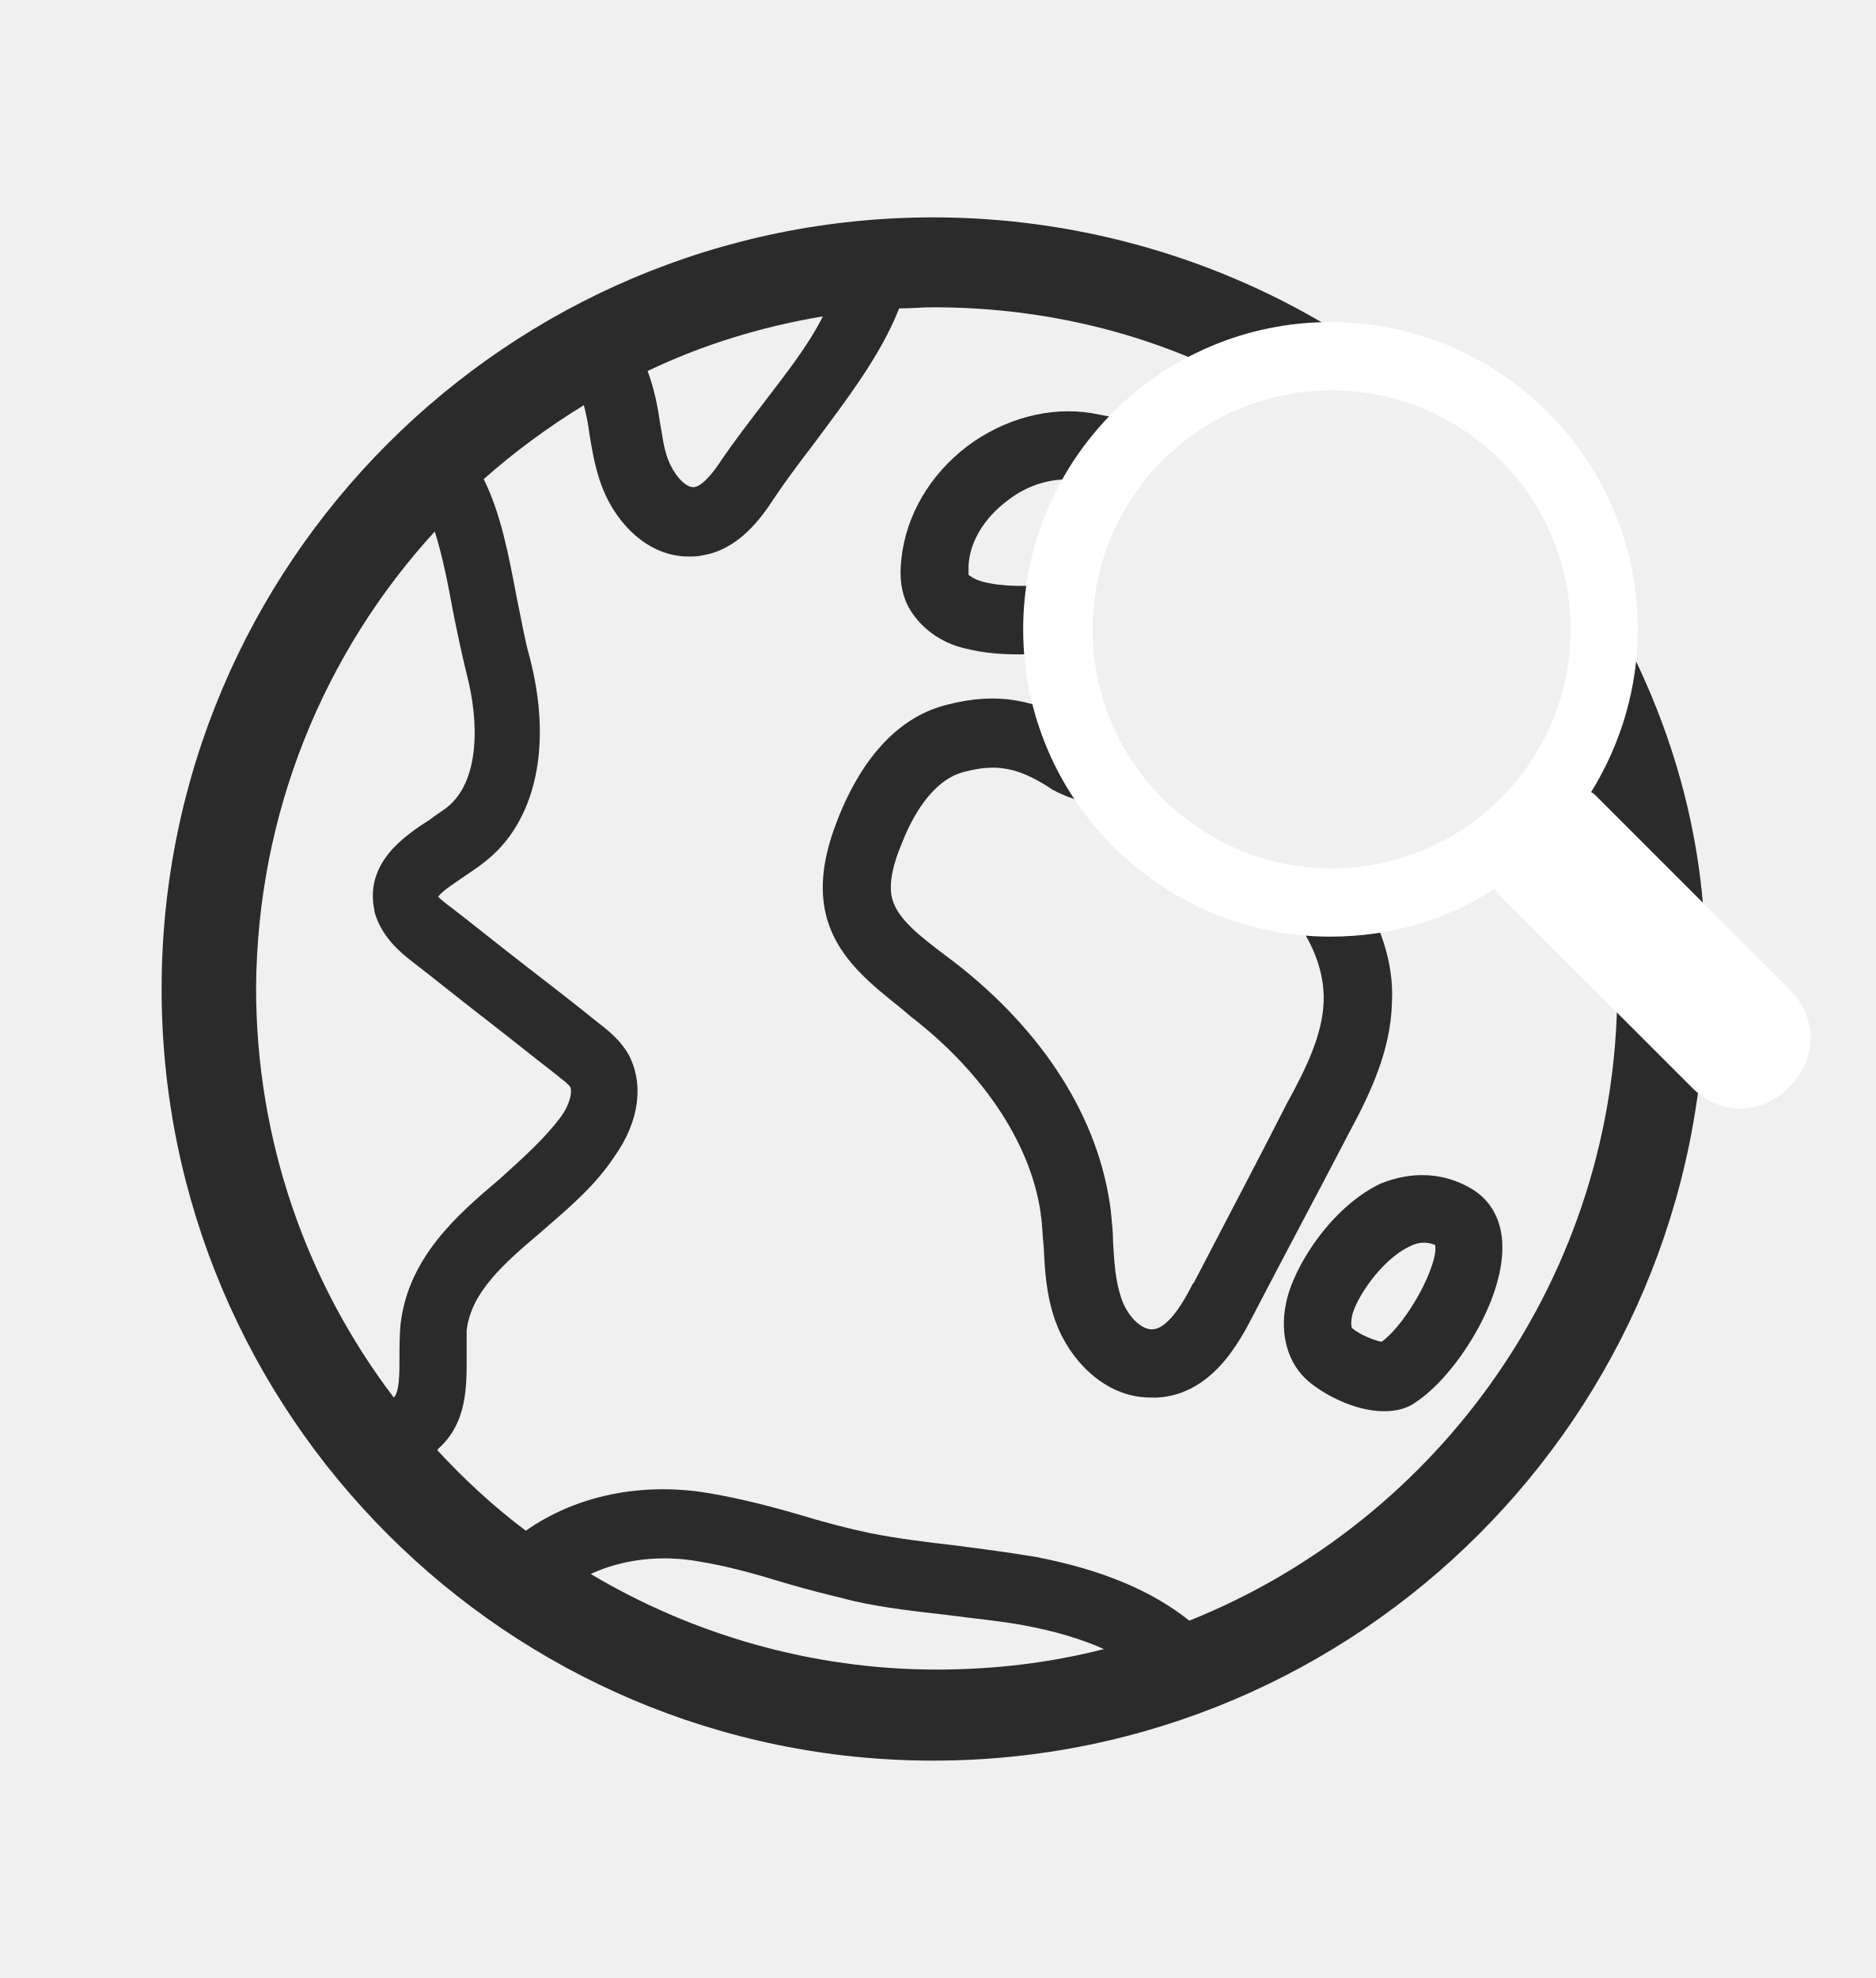
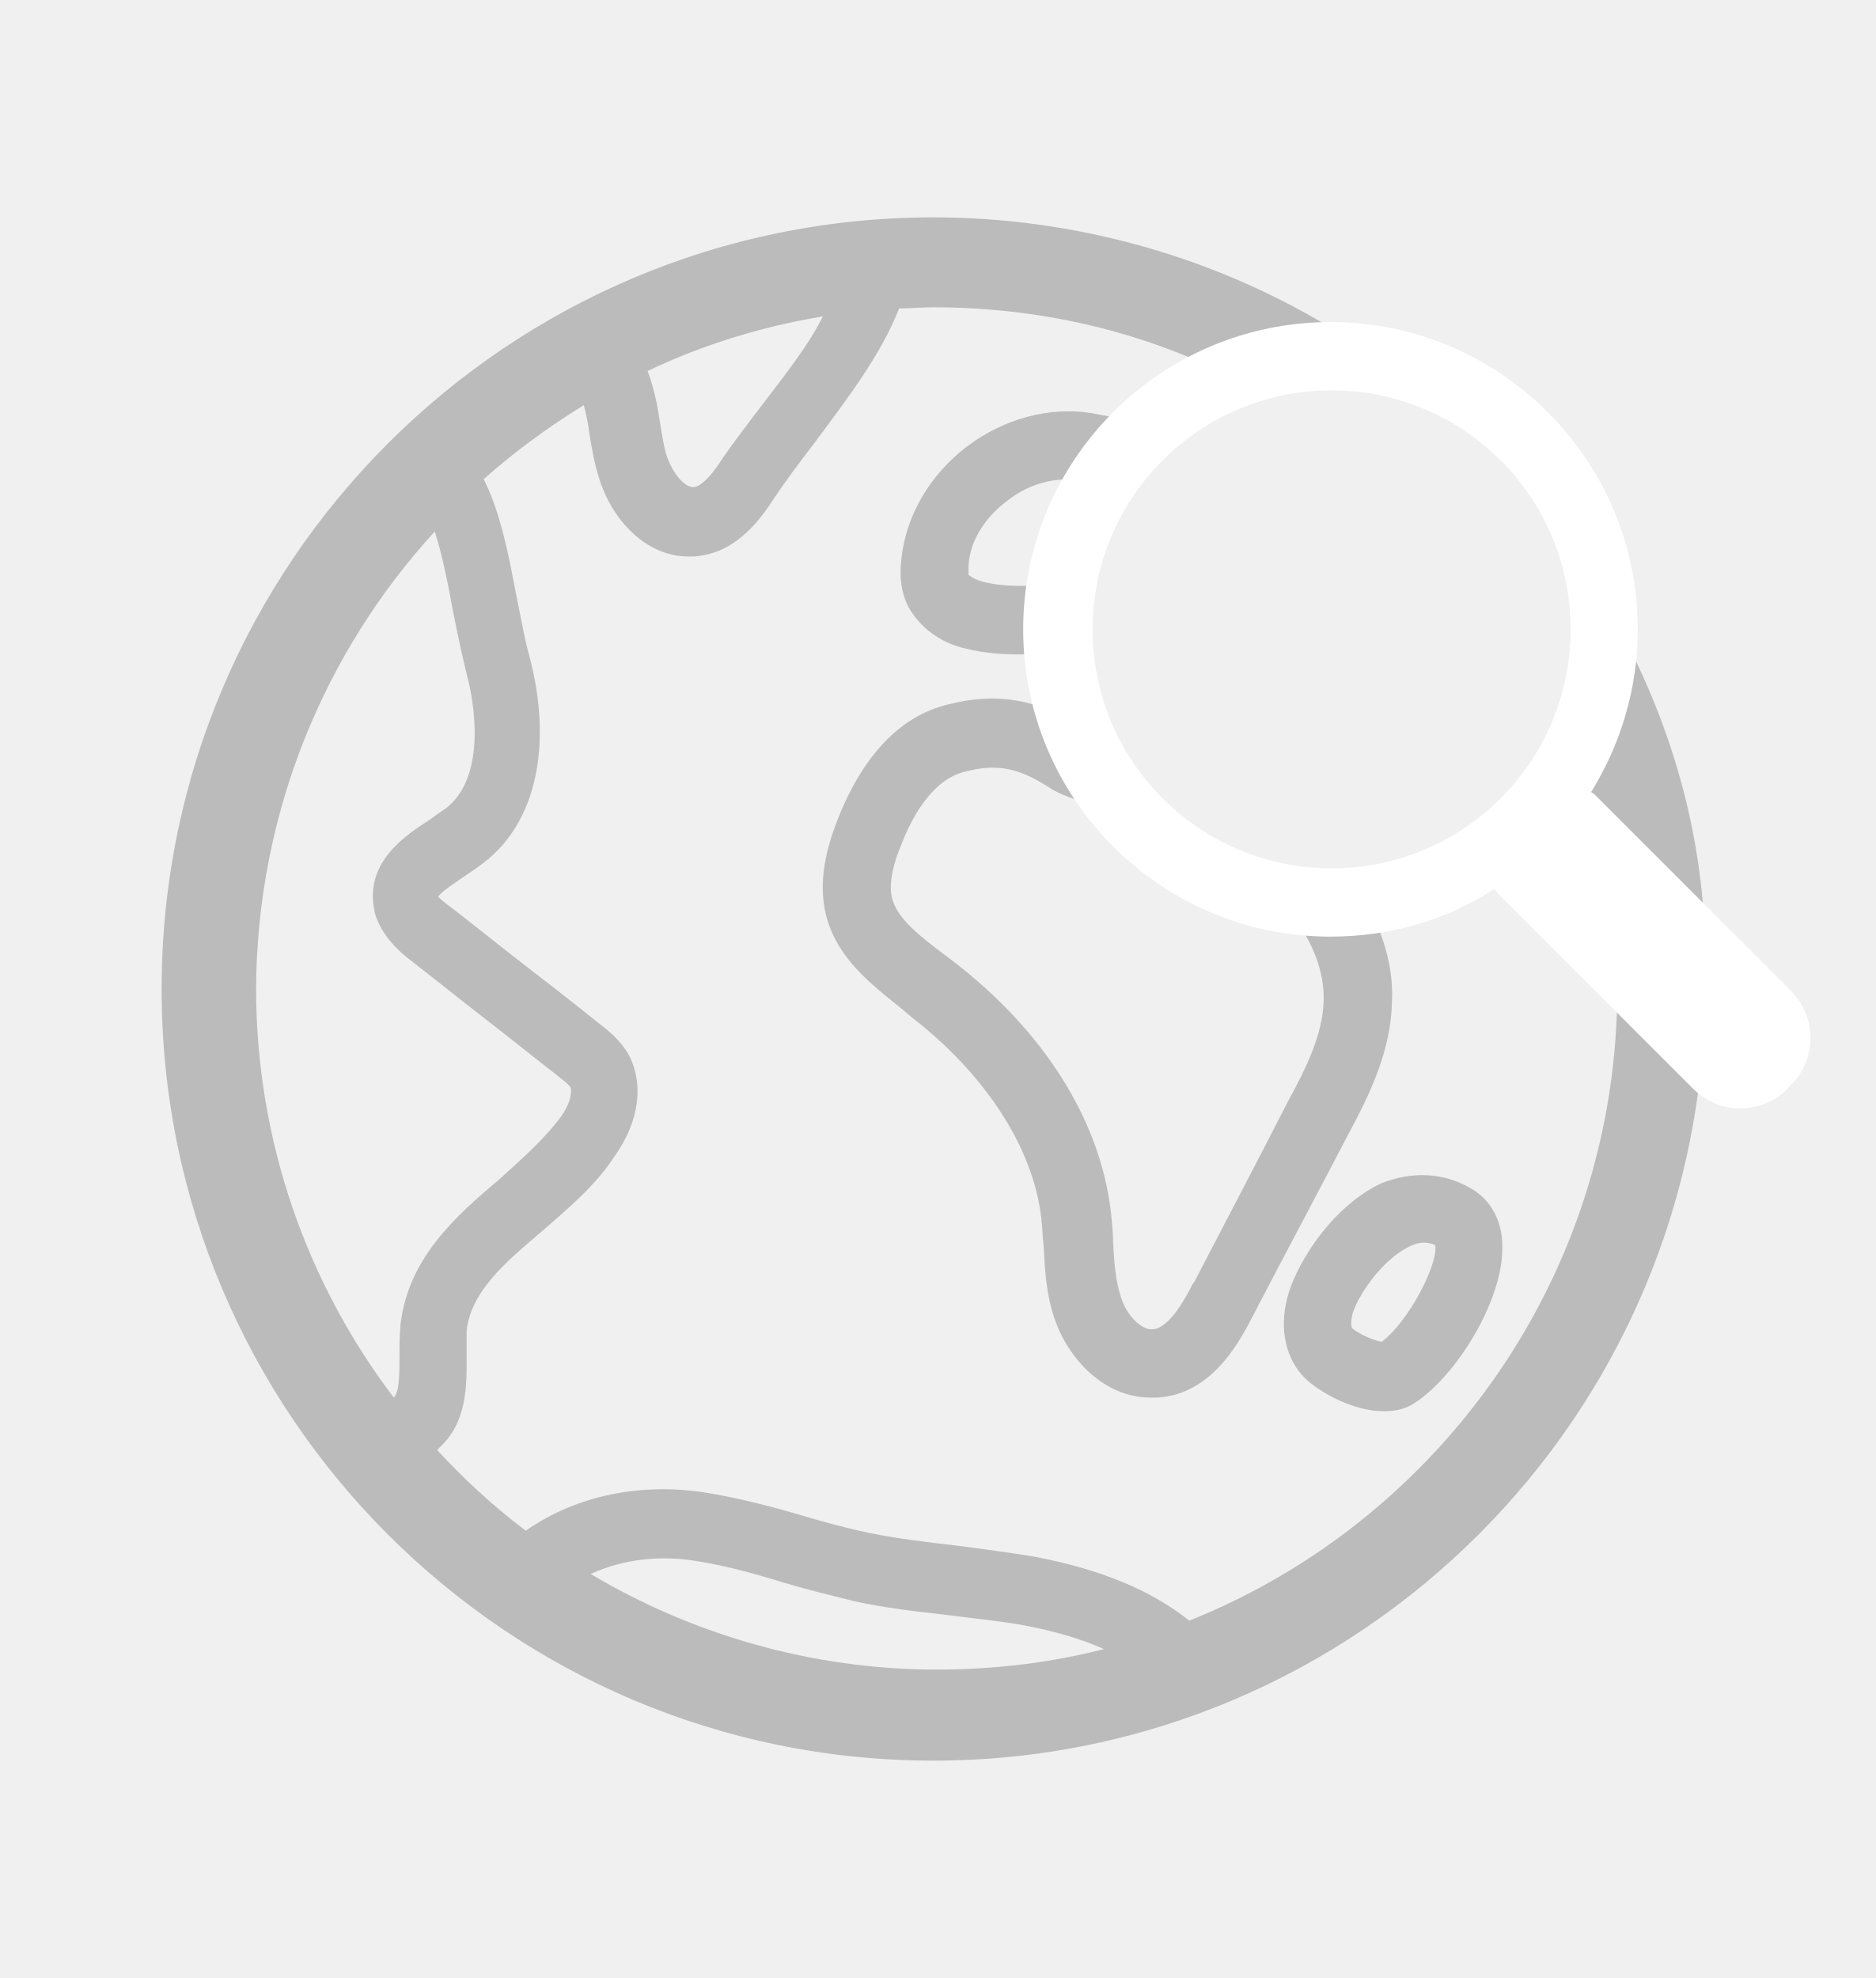
<svg xmlns="http://www.w3.org/2000/svg" id="Capa_1" viewBox="-338 211.5 164.8 173.8">
-   <style>.st0{fill:#2B2B2B;} .st1{fill:#FFFFFF;}</style>
+   <style>.st0{fill:#BBBBBB;} .st1{fill:#FFFFFF;}</style>
  <g id="XMLID_859_">
    <g id="XMLID_863_">
      <path id="XMLID_873_" class="st0" d="M-221.7 299.5c-.1 2.9-1.5 5.8-3.2 8.9-2.7 5.3-5.5 10.6-8.2 15.8l-.1.1c-.5 1-2 3.9-3.5 4-1 .1-2.3-1.2-2.8-2.8-.5-1.5-.6-3.1-.7-4.8 0-.9-.1-1.8-.2-2.8-1-8.1-5.9-15.8-13.8-21.9l-.8-.6c-2.1-1.6-4.1-3.1-4.6-4.9-.4-1.4.2-3.4.8-4.8.8-2.1 2.6-5.7 5.6-6.4 2.7-.7 4.6-.4 7.4 1.4l.3.2c1.3.7 2.5 1 3.3 1.2l1.6-5.8c-.8-.2-1.4-.5-2.1-.8-4.2-2.6-7.7-3.2-12-2.1-4.2 1-7.5 4.5-9.7 10.1-.9 2.3-1.8 5.4-1 8.5 1 3.8 4.1 6.1 6.7 8.2l.7.6c6.5 5 10.8 11.5 11.5 17.8.1.8.1 1.6.2 2.4.1 2 .2 4.2 1 6.5 1.2 3.4 4.3 6.8 8.4 6.8h.6c5-.3 7.4-5.3 8.5-7.4 2.7-5.2 5.6-10.6 8.3-15.8 2-3.7 3.7-7.4 3.8-11.5.2-3.6-1.1-7.3-3.5-10.7l-4.9 3.5c1.2 1.7 2.5 4.2 2.4 7.1z" />
      <path id="XMLID_868_" class="st0" d="M-194.4 269.3l-3.7 1.7s-2.3 4.5-1.8 5.9c2.6 6.8 4 14.1 4 21.5 0 25.1-15.6 46.7-37.6 55.5-3.4-2.7-7.8-4.5-13.5-5.6-2.4-.4-4.7-.7-7-1-2.6-.3-5.1-.6-7.6-1.1-1.9-.4-3.8-.9-5.8-1.5-2.7-.8-5.4-1.5-8.3-2-5.9-1-11.7.2-16.1 3.3-2.8-2.1-5.4-4.5-7.8-7.1 0 0 .1 0 .1-.1 2.6-2.3 2.5-5.6 2.5-8.2v-2.2c.4-3.4 3.3-5.9 6.6-8.7 2.3-2 4.7-4 6.4-6.6 2.2-3.1 2.6-6.4 1.2-9-.6-1-1.4-1.8-2.6-2.7-2.1-1.7-4.3-3.4-6.5-5.1-2.2-1.7-4.3-3.4-6.5-5.1-.3-.2-.9-.7-1.1-.9.3-.5 1.6-1.3 2.3-1.8.6-.4 1.2-.8 1.7-1.2 4.6-3.5 6.1-10.3 4-18.2-.4-1.4-.7-3.2-1.1-5.1-.7-3.7-1.4-7.4-2.9-10.4 2.7-2.4 5.7-4.6 8.8-6.5.2.8.4 1.7.5 2.6.2 1.2.4 2.4.8 3.7 1.1 3.7 4.1 7 7.9 7 .4 0 .8 0 1.2-.1 3.2-.5 5.2-3.3 6.3-5 1-1.5 2.2-3.1 3.5-4.8 2.9-3.9 5.9-7.8 7.5-11.9 1 0 2-.1 3-.1 9.1 0 18 2 26 6 1.5.7 7-1.8 7-1.8l1.6-2.6c-10.4-6.2-22.4-9.5-34.6-9.5-37.4 0-67.8 30.4-67.8 67.8s30.4 67.8 67.8 67.8 67.8-30.4 67.8-67.8c.4-10.2-1.8-20-6.2-29.1zm-76.5-22.4c-1.3 1.7-2.6 3.4-3.7 5-.5.8-1.6 2.3-2.4 2.4-.8.1-1.9-1.2-2.4-2.7-.3-.9-.4-1.8-.6-2.9-.2-1.4-.5-3-1.1-4.6 4.8-2.3 10-3.9 15.4-4.8-1.3 2.6-3.3 5.1-5.2 7.6zm-28.9 11.3c.7 2.2 1.2 4.8 1.6 7 .4 2 .8 3.9 1.2 5.5 1.1 4.2 1.2 9.5-1.8 11.8-.4.3-.9.6-1.4 1-2.2 1.4-5.8 3.8-4.9 8v.1c.6 2.2 2.3 3.6 3.2 4.3 2.2 1.7 4.3 3.4 6.5 5.1 2.2 1.7 4.3 3.4 6.5 5.1l.1.1c.7.5.9.8.9.8.2.4 0 1.5-.8 2.6-1.4 1.9-3.3 3.6-5.4 5.5-3.8 3.2-8 6.9-8.7 12.7-.1 1-.1 2-.1 2.9 0 1.5 0 3.1-.5 3.6-7.6-10-12.1-22.5-12.1-36 .1-15.4 6-29.5 15.7-40.1zm13.7 91.6c2.8-1.3 6.2-1.7 9.5-1.1 2.5.4 5 1.1 7.6 1.9 2 .6 4.1 1.1 6.1 1.6 2.7.6 5.5.9 8.1 1.2 2.2.3 4.5.5 6.7.9 2.7.5 5.1 1.2 7.1 2.1-4.7 1.2-9.6 1.8-14.7 1.8-11 0-21.5-3.1-30.4-8.4z" />
      <path id="XMLID_867_" class="st0" d="M-249.5 255.5c1.9-1.5 4.2-2.1 6.3-1.8.4.1.9.2 1.3.3l.6.1 1.3-5.9-.5-.1c-.5-.1-1.1-.2-1.6-.3-3.7-.6-7.7.5-10.9 2.9-3.3 2.5-5.4 6.1-5.8 9.9-.2 1.7 0 3 .6 4.2 1 1.8 2.8 3.2 5.1 3.7 1.6.4 3.2.5 4.7.5 1 0 2.1-.1 3.1-.1h.2l-.3-6h-.2c-2.2.1-4.2.2-6.1-.3-.7-.2-1.1-.5-1.2-.6v-.1-.7c.1-2.1 1.4-4.2 3.4-5.7z" />
      <path id="XMLID_864_" class="st0" d="M-225 326c-.6 2.8.2 5.4 2 6.9 1.3 1.1 4 2.6 6.6 2.6 1 0 2-.2 2.8-.8 3.5-2.3 7.7-8.9 7.6-13.7 0-2.2-1-4.1-2.8-5.1-2.4-1.4-5.2-1.5-7.9-.4-4.4 2.1-7.7 7.4-8.3 10.5zm10.9-5c1-.5 1.7-.3 2.2-.1.3 1.6-2.3 6.7-4.7 8.5-.6-.1-1.9-.6-2.6-1.2-.1-.2-.1-.6 0-1.1.3-1.4 2.5-4.9 5.1-6.1z" />
    </g>
    <path id="XMLID_860_" class="st1" d="M-180.7 298.5l-17.1-17.1c-.1-.1-.2-.2-.4-.3 2.6-4.2 4.1-9.1 4.1-14.3 0-14.9-12.1-27-27-27s-27 12.1-27 27 12.1 27 27 27c5.3 0 10.3-1.5 14.4-4.2.1.1.2.2.3.4l17.1 17.1c1.2 1.2 2.7 1.8 4.2 1.8s3.1-.6 4.2-1.8c2.6-2.4 2.6-6.2.2-8.6zm-61.3-31.7c0-11.6 9.4-21 21-21s21 9.4 21 21-9.4 21-21 21-21-9.4-21-21z" />
  </g>
</svg>
